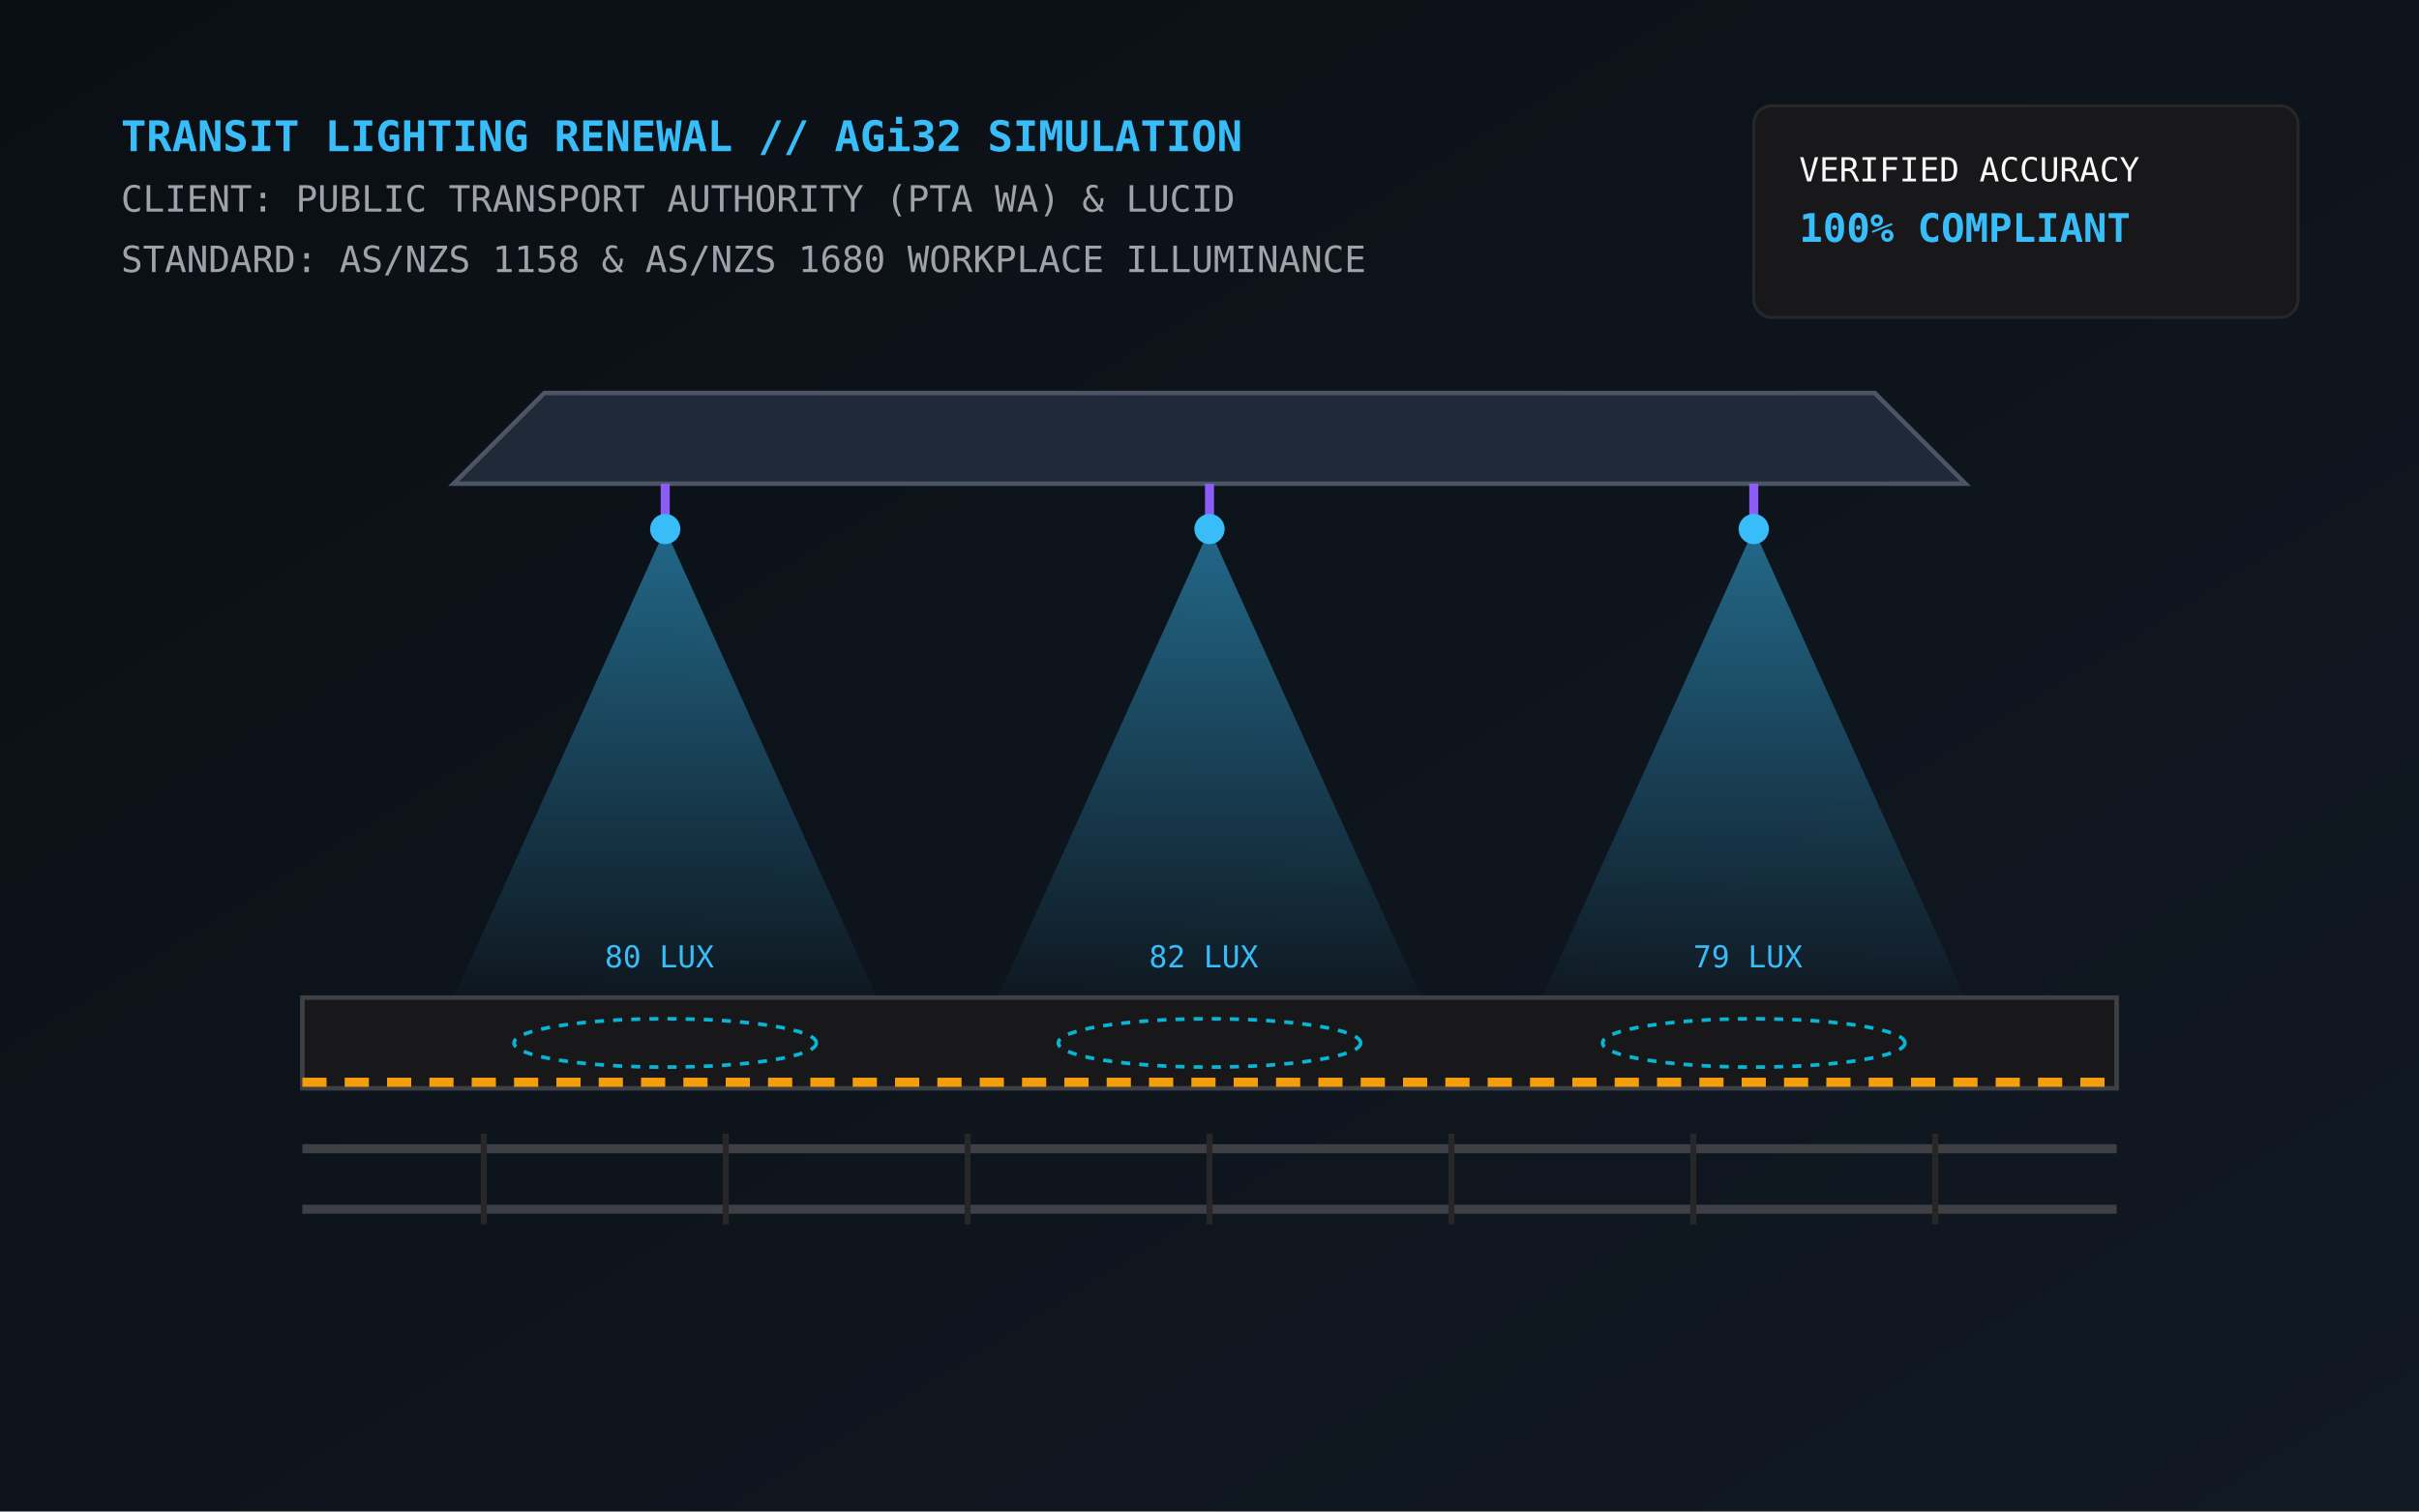
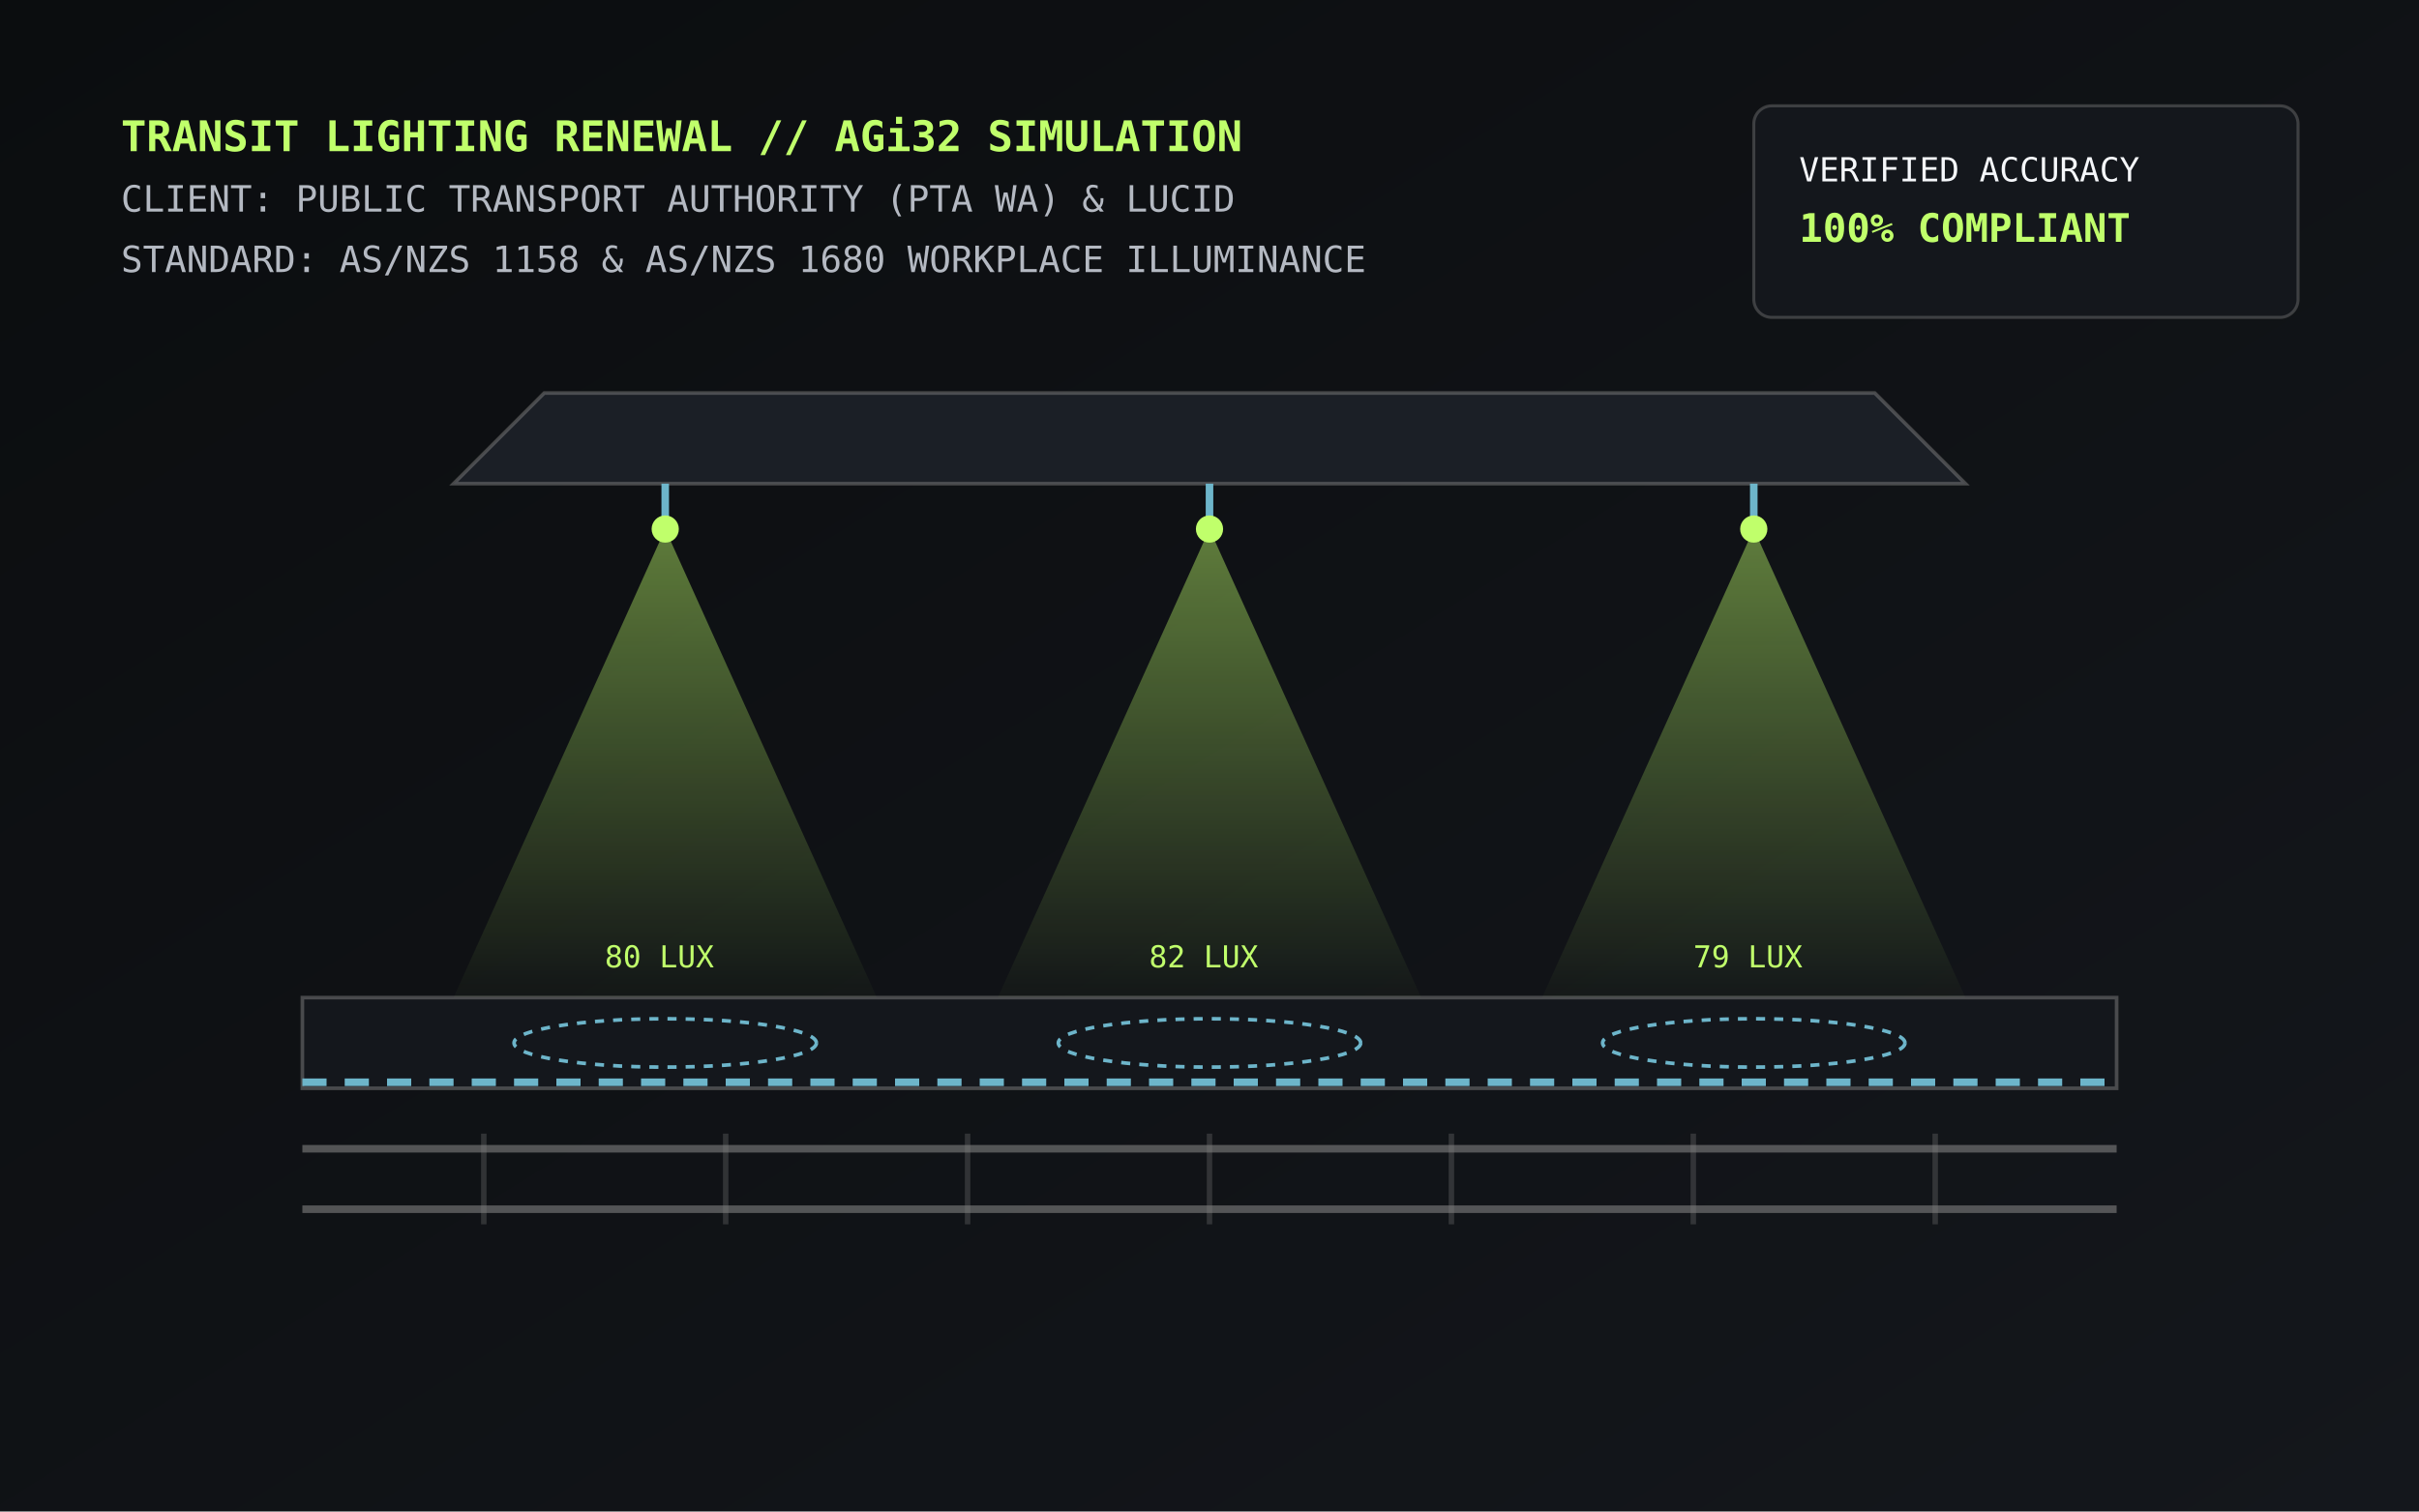
<svg xmlns="http://www.w3.org/2000/svg" viewBox="0 0 800 500" width="100%" height="100%">
  <defs>
    <linearGradient id="railBg" x1="0%" y1="0%" x2="100%" y2="100%">
-       <stop offset="0%" stop-color="#0a0f14" />
-       <stop offset="100%" stop-color="#111923" />
+       <stop offset="0%" stop-color="#0B0D0F" />
+       <stop offset="100%" stop-color="#14171C" />
    </linearGradient>
    <linearGradient id="lightCone" x1="0%" y1="0%" x2="0%" y2="100%">
-       <stop offset="0%" stop-color="#38BDF8" stop-opacity="0.5" />
-       <stop offset="100%" stop-color="#38BDF8" stop-opacity="0.02" />
+       <stop offset="0%" stop-color="#C0FF6B" stop-opacity="0.45" />
+       <stop offset="100%" stop-color="#C0FF6B" stop-opacity="0.02" />
    </linearGradient>
  </defs>
  <rect width="800" height="500" fill="url(#railBg)" />
  <g transform="translate(100, 100)">
-     <line x1="0" y1="280" x2="600" y2="280" stroke="#3f3f46" stroke-width="3" />
-     <line x1="0" y1="300" x2="600" y2="300" stroke="#3f3f46" stroke-width="3" />
-     <line x1="60" y1="275" x2="60" y2="305" stroke="#27272a" stroke-width="2" />
-     <line x1="140" y1="275" x2="140" y2="305" stroke="#27272a" stroke-width="2" />
-     <line x1="220" y1="275" x2="220" y2="305" stroke="#27272a" stroke-width="2" />
-     <line x1="300" y1="275" x2="300" y2="305" stroke="#27272a" stroke-width="2" />
-     <line x1="380" y1="275" x2="380" y2="305" stroke="#27272a" stroke-width="2" />
-     <line x1="460" y1="275" x2="460" y2="305" stroke="#27272a" stroke-width="2" />
-     <line x1="540" y1="275" x2="540" y2="305" stroke="#27272a" stroke-width="2" />
-     <polygon points="0,260 600,260 600,230 0,230" fill="#18181b" stroke="#3f3f46" stroke-width="1.5" />
-     <line x1="0" y1="258" x2="600" y2="258" stroke="#F59E0B" stroke-width="3" stroke-dasharray="8,6" />
-     <polygon points="50,60 550,60 520,30 80,30" fill="#1f2937" stroke="#4b5563" stroke-width="1.5" />
-     <line x1="120" y1="60" x2="120" y2="75" stroke="#8B5CF6" stroke-width="3" />
+     <line x1="0" y1="280" x2="600" y2="280" stroke="#808080" stroke-width="2.5" stroke-opacity="0.6" />
+     <line x1="0" y1="300" x2="600" y2="300" stroke="#808080" stroke-width="2.5" stroke-opacity="0.6" />
+     <line x1="60" y1="275" x2="60" y2="305" stroke="#808080" stroke-width="1.8" stroke-opacity="0.3" />
+     <line x1="140" y1="275" x2="140" y2="305" stroke="#808080" stroke-width="1.8" stroke-opacity="0.3" />
+     <line x1="220" y1="275" x2="220" y2="305" stroke="#808080" stroke-width="1.8" stroke-opacity="0.3" />
+     <line x1="300" y1="275" x2="300" y2="305" stroke="#808080" stroke-width="1.8" stroke-opacity="0.3" />
+     <line x1="380" y1="275" x2="380" y2="305" stroke="#808080" stroke-width="1.8" stroke-opacity="0.3" />
+     <line x1="460" y1="275" x2="460" y2="305" stroke="#808080" stroke-width="1.8" stroke-opacity="0.3" />
+     <line x1="540" y1="275" x2="540" y2="305" stroke="#808080" stroke-width="1.8" stroke-opacity="0.3" />
+     <polygon points="0,260 600,260 600,230 0,230" fill="#14171C" stroke="#808080" stroke-width="1.2" stroke-opacity="0.5" />
+     <line x1="0" y1="258" x2="600" y2="258" stroke="#6DB5CA" stroke-width="2.5" stroke-dasharray="8,6" />
+     <polygon points="50,60 550,60 520,30 80,30" fill="#1B1F26" stroke="#808080" stroke-width="1.2" stroke-opacity="0.5" />
+     <line x1="120" y1="60" x2="120" y2="75" stroke="#6DB5CA" stroke-width="2.5" />
    <polygon points="120,75 50,230 190,230" fill="url(#lightCone)" />
-     <circle cx="120" cy="75" r="5" fill="#38BDF8" />
-     <text x="100" y="220" fill="#38BDF8" font-family="monospace" font-size="10">80 LUX</text>
-     <line x1="300" y1="60" x2="300" y2="75" stroke="#8B5CF6" stroke-width="3" />
+     <circle cx="120" cy="75" r="4.5" fill="#C0FF6B" />
+     <text x="100" y="220" fill="#C0FF6B" font-family="monospace" font-size="10">80 LUX</text>
+     <line x1="300" y1="60" x2="300" y2="75" stroke="#6DB5CA" stroke-width="2.5" />
    <polygon points="300,75 230,230 370,230" fill="url(#lightCone)" />
-     <circle cx="300" cy="75" r="5" fill="#38BDF8" />
-     <text x="280" y="220" fill="#38BDF8" font-family="monospace" font-size="10">82 LUX</text>
-     <line x1="480" y1="60" x2="480" y2="75" stroke="#8B5CF6" stroke-width="3" />
+     <circle cx="300" cy="75" r="4.5" fill="#C0FF6B" />
+     <text x="280" y="220" fill="#C0FF6B" font-family="monospace" font-size="10">82 LUX</text>
+     <line x1="480" y1="60" x2="480" y2="75" stroke="#6DB5CA" stroke-width="2.5" />
    <polygon points="480,75 410,230 550,230" fill="url(#lightCone)" />
-     <circle cx="480" cy="75" r="5" fill="#38BDF8" />
-     <text x="460" y="220" fill="#38BDF8" font-family="monospace" font-size="10">79 LUX</text>
-     <ellipse cx="120" cy="245" rx="50" ry="8" fill="none" stroke="#06B6D4" stroke-width="1.2" stroke-dasharray="3,3" />
-     <ellipse cx="300" cy="245" rx="50" ry="8" fill="none" stroke="#06B6D4" stroke-width="1.2" stroke-dasharray="3,3" />
-     <ellipse cx="480" cy="245" rx="50" ry="8" fill="none" stroke="#06B6D4" stroke-width="1.2" stroke-dasharray="3,3" />
+     <circle cx="480" cy="75" r="4.5" fill="#C0FF6B" />
+     <text x="460" y="220" fill="#C0FF6B" font-family="monospace" font-size="10">79 LUX</text>
+     <ellipse cx="120" cy="245" rx="50" ry="8" fill="none" stroke="#6DB5CA" stroke-width="1.2" stroke-dasharray="3,3" />
+     <ellipse cx="300" cy="245" rx="50" ry="8" fill="none" stroke="#6DB5CA" stroke-width="1.2" stroke-dasharray="3,3" />
+     <ellipse cx="480" cy="245" rx="50" ry="8" fill="none" stroke="#6DB5CA" stroke-width="1.2" stroke-dasharray="3,3" />
  </g>
-   <g font-family="'Space Grotesk', monospace" font-size="12" fill="#A1A1AA">
-     <text x="40" y="50" fill="#38BDF8" font-weight="bold" font-size="14">TRANSIT LIGHTING RENEWAL // AGi32 SIMULATION</text>
+   <g font-family="'Space Grotesk', monospace" font-size="12" fill="#B4B9C2">
+     <text x="40" y="50" fill="#C0FF6B" font-weight="bold" font-size="14">TRANSIT LIGHTING RENEWAL // AGi32 SIMULATION</text>
    <text x="40" y="70">CLIENT: PUBLIC TRANSPORT AUTHORITY (PTA WA) &amp; LUCID</text>
    <text x="40" y="90">STANDARD: AS/NZS 1158 &amp; AS/NZS 1680 WORKPLACE ILLUMINANCE</text>
-     <rect x="580" y="35" width="180" height="70" rx="6" fill="#18181b" stroke="#27272a" />
-     <text x="595" y="60" fill="#FAFAFA" font-size="11">VERIFIED ACCURACY</text>
-     <text x="595" y="80" fill="#38BDF8" font-weight="bold" font-size="13">100% COMPLIANT</text>
+     <rect x="580" y="35" width="180" height="70" rx="6" fill="#14171C" stroke="#808080" stroke-opacity="0.4" />
+     <text x="595" y="60" fill="#F5F7FA" font-size="11">VERIFIED ACCURACY</text>
+     <text x="595" y="80" fill="#C0FF6B" font-weight="bold" font-size="13">100% COMPLIANT</text>
  </g>
</svg>
